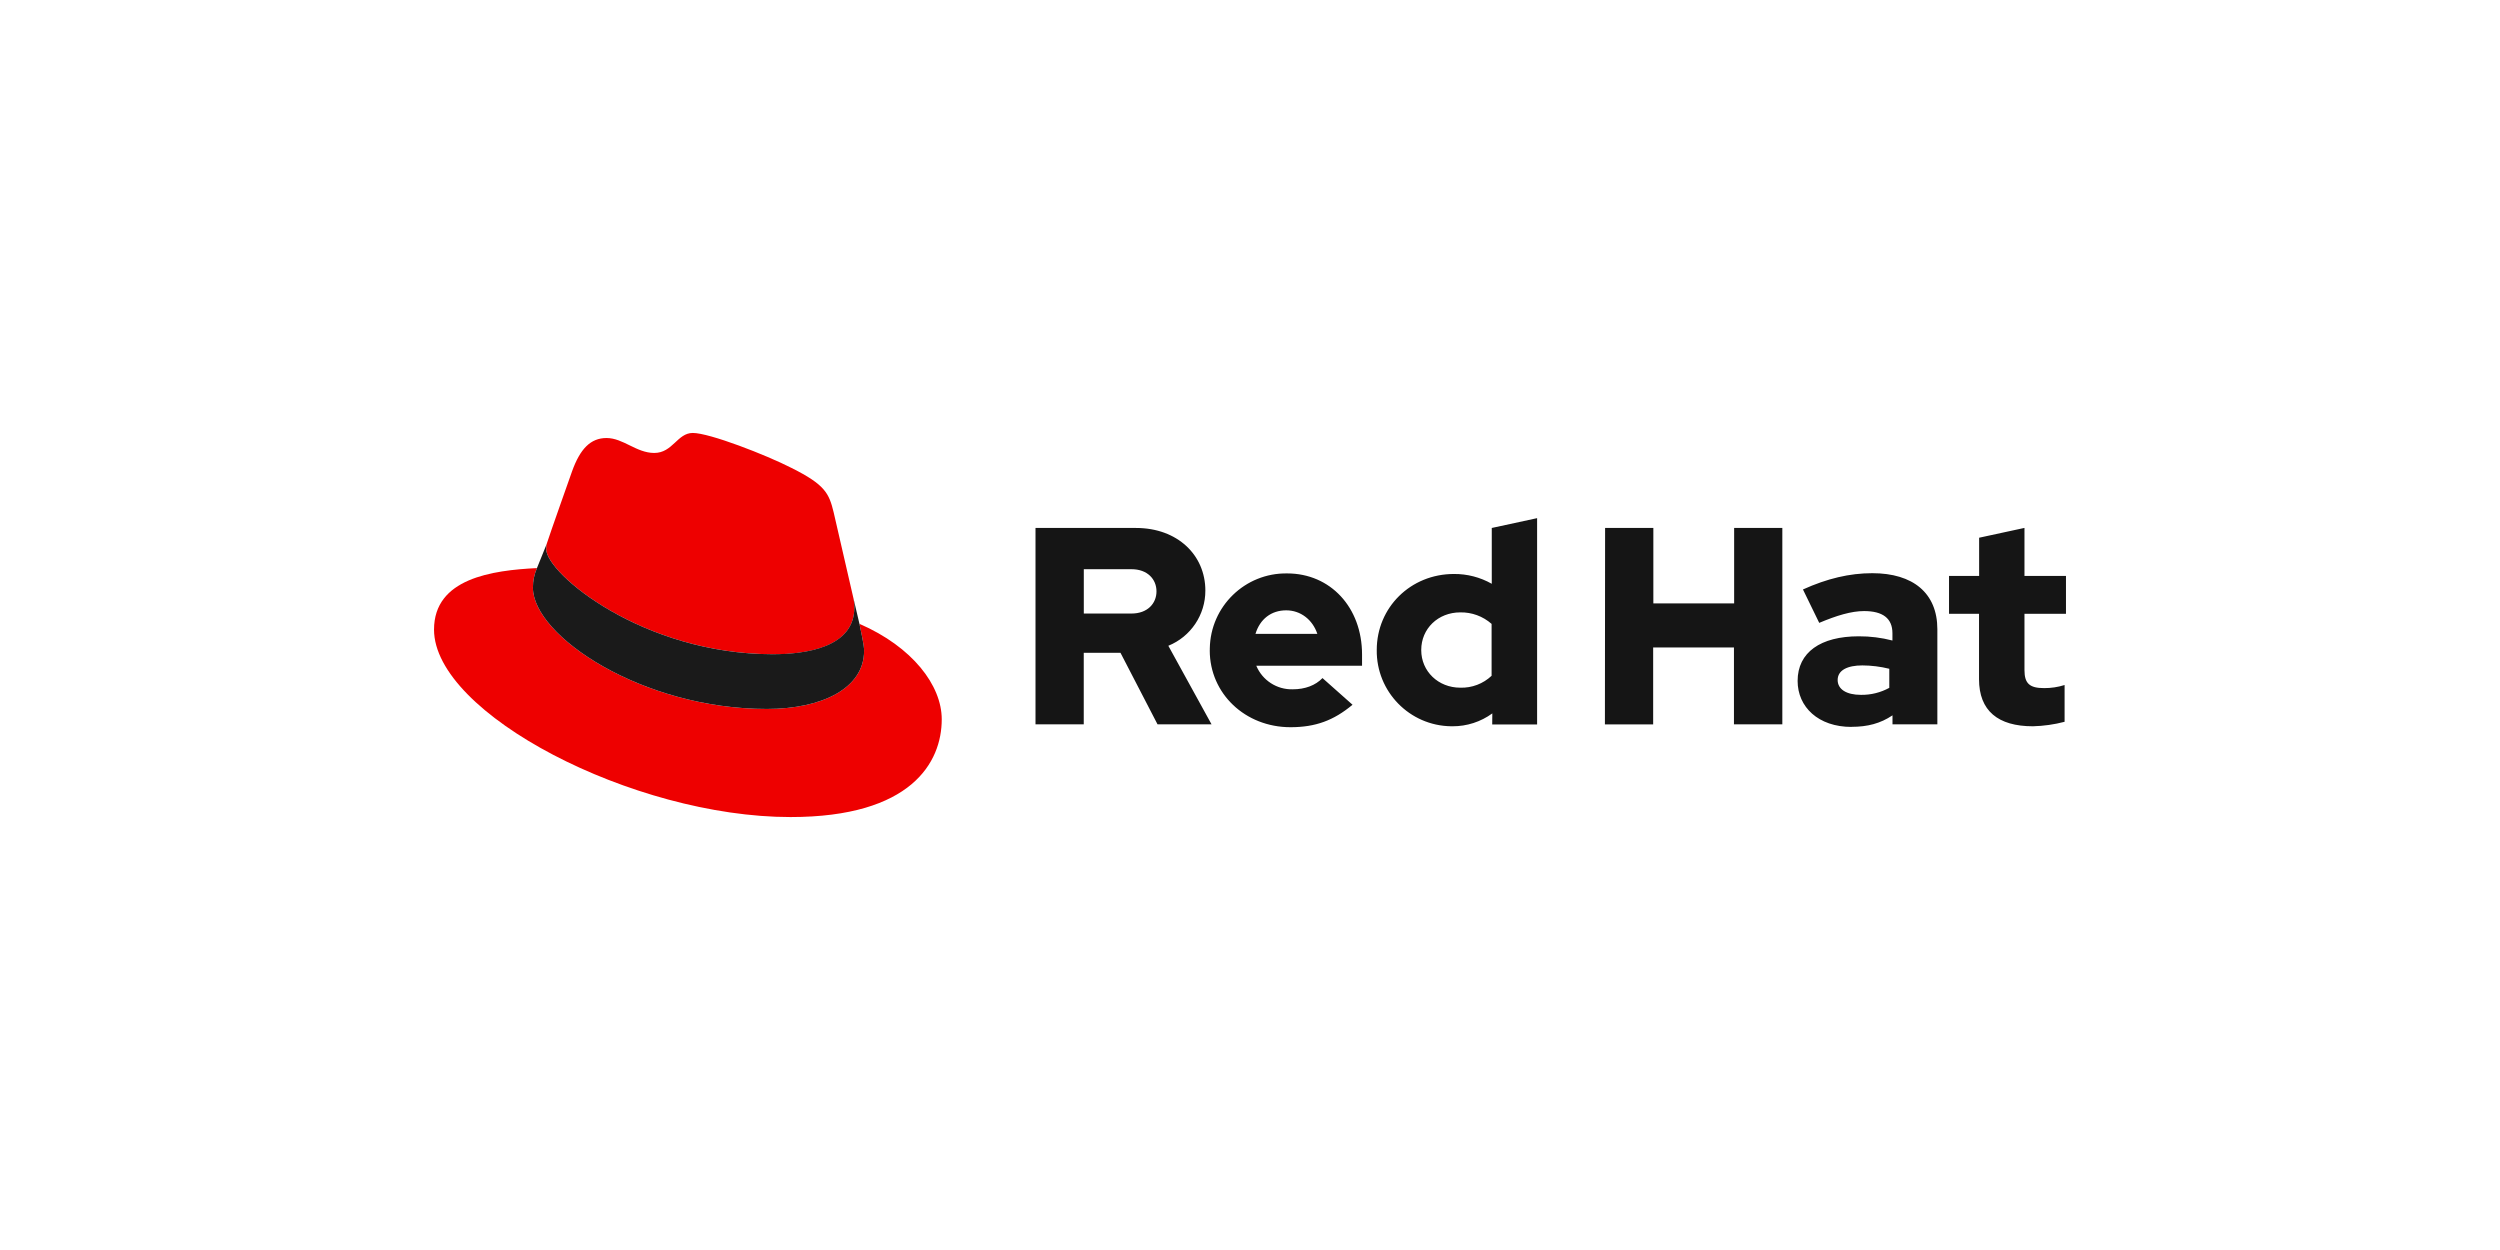
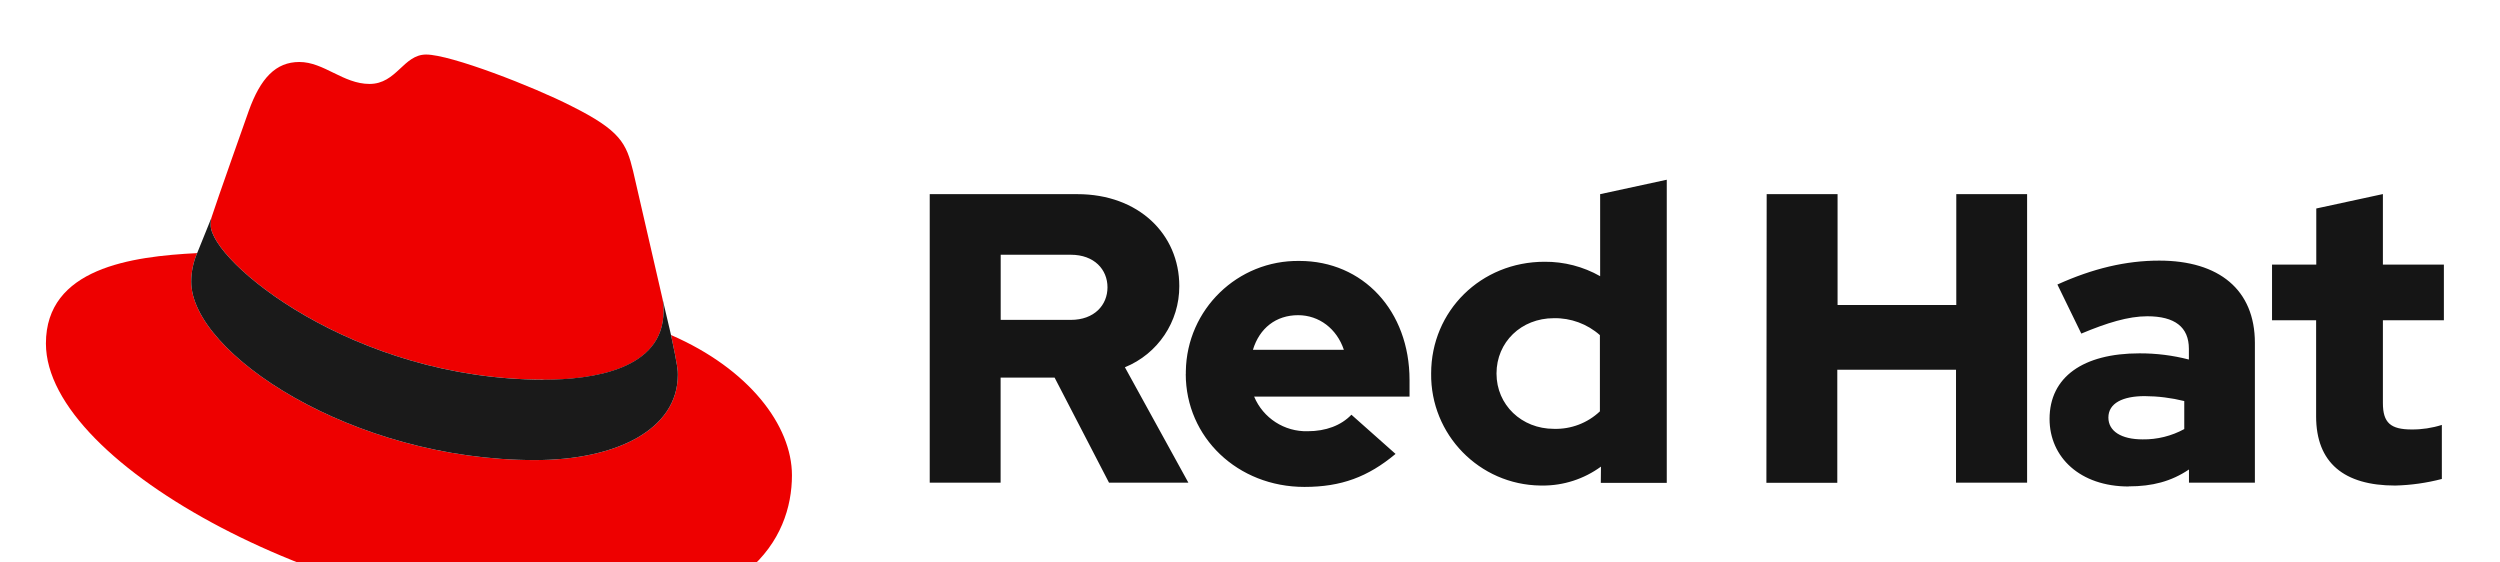
- <svg xmlns="http://www.w3.org/2000/svg" width="360" height="180" viewBox="0 0 360 180">
+ <svg xmlns="http://www.w3.org/2000/svg" viewBox="58 57 245 55">
  <g>
    <path fill="#ee0000" d="M111.268,94.221c4.805,0,11.757-.991,11.757-6.706.014-.441-.026-.882-.119-1.314l-2.861-12.429c-.661-2.735-1.241-3.975-6.042-6.376-3.726-1.905-11.841-5.051-14.242-5.051-2.235,0-2.885,2.881-5.55,2.881-2.566,0-4.471-2.151-6.871-2.151-2.305,0-3.806,1.571-4.966,4.801,0,0-3.23,9.111-3.645,10.432-.066.243-.094.494-.085.745,0,3.541,13.942,15.152,32.624,15.152M123.762,89.835c.664,3.146.664,3.476.664,3.891,0,5.377-6.046,8.362-13.992,8.362-17.96.012-33.692-10.512-33.692-17.468-.001-.968.196-1.926.58-2.815-6.46.323-14.822,1.475-14.822,8.857,0,12.091,28.649,26.994,51.333,26.994,17.391,0,21.778-7.866,21.778-14.077,0-4.886-4.225-10.432-11.841-13.743" />
    <path fill="#1a1a1a" d="M123.762,89.835c.664,3.146.664,3.476.664,3.891,0,5.377-6.046,8.362-13.992,8.362-17.96.012-33.692-10.512-33.692-17.468-.001-.968.196-1.926.58-2.815l1.406-3.48c-.064.238-.093.484-.085.73,0,3.541,13.942,15.152,32.624,15.152,4.805,0,11.757-.991,11.757-6.706.014-.441-.026-.882-.119-1.314l.857,3.649Z" />
    <path fill="#151515" d="M284.979,97.797c0,4.567,2.746,6.787,7.755,6.787,1.542-.038,3.074-.255,4.567-.645v-5.297c-.954.302-1.949.453-2.95.446-2.063,0-2.827-.645-2.827-2.585v-8.116h5.976v-5.454h-5.976v-6.914l-6.529,1.413v5.5h-4.336v5.454h4.321v9.41ZM264.622,97.92c0-1.413,1.417-2.101,3.557-2.101,1.308.008,2.61.17,3.879.484v2.746c-1.251.683-2.658,1.031-4.083,1.01-2.097,0-3.353-.807-3.353-2.139M266.619,104.664c2.305,0,4.164-.484,5.9-1.655v1.294h6.46v-13.697c0-5.208-3.511-8.066-9.368-8.066-3.272,0-6.506.768-9.986,2.343l2.343,4.809c2.504-1.052,4.609-1.698,6.464-1.698,2.689,0,4.079,1.049,4.079,3.192v1.049c-1.583-.41-3.212-.614-4.847-.607-5.496,0-8.807,2.305-8.807,6.426,0,3.756,2.988,6.622,7.755,6.622M231.107,104.315h6.948v-11.081h11.634v11.069h6.967v-28.277h-6.94v10.866h-11.634v-10.866h-6.948l-.027,28.288ZM204.658,93.599c0-3.073,2.424-5.416,5.615-5.416,1.661-.034,3.273.559,4.517,1.659v7.471c-1.217,1.15-2.843,1.767-4.517,1.713-3.15,0-5.615-2.343-5.615-5.412M214.879,104.319h6.464v-29.705l-6.529,1.413v8.039c-1.662-.942-3.543-1.43-5.454-1.413-6.218,0-11.108,4.805-11.108,10.946-.074,5.992,4.723,10.91,10.715,10.984.064.001.129.001.193.001,2.061.01,4.07-.64,5.734-1.855l-.015,1.59ZM185.216,87.888c2.059,0,3.795,1.333,4.482,3.391h-8.911c.645-2.124,2.262-3.391,4.429-3.391M174.204,93.649c0,6.222,5.089,11.069,11.63,11.069,3.595,0,6.222-.972,8.93-3.234l-4.325-3.841c-1.01,1.052-2.504,1.617-4.279,1.617-2.284.064-4.372-1.284-5.254-3.391h15.229v-1.625c0-6.787-4.563-11.672-10.785-11.672-6.06-.091-11.046,4.747-11.138,10.807-.001.086-.002.173-.001.259M162.939,81.965c2.305,0,3.595,1.452,3.595,3.192s-1.291,3.192-3.595,3.192h-6.871v-6.384h6.871ZM149.112,104.303h6.948v-10.301h5.289l5.335,10.301h7.778l-6.222-11.311c3.235-1.316,5.345-4.466,5.331-7.958,0-5.089-3.998-9.007-9.986-9.007h-14.472v28.277Z" />
  </g>
</svg>
